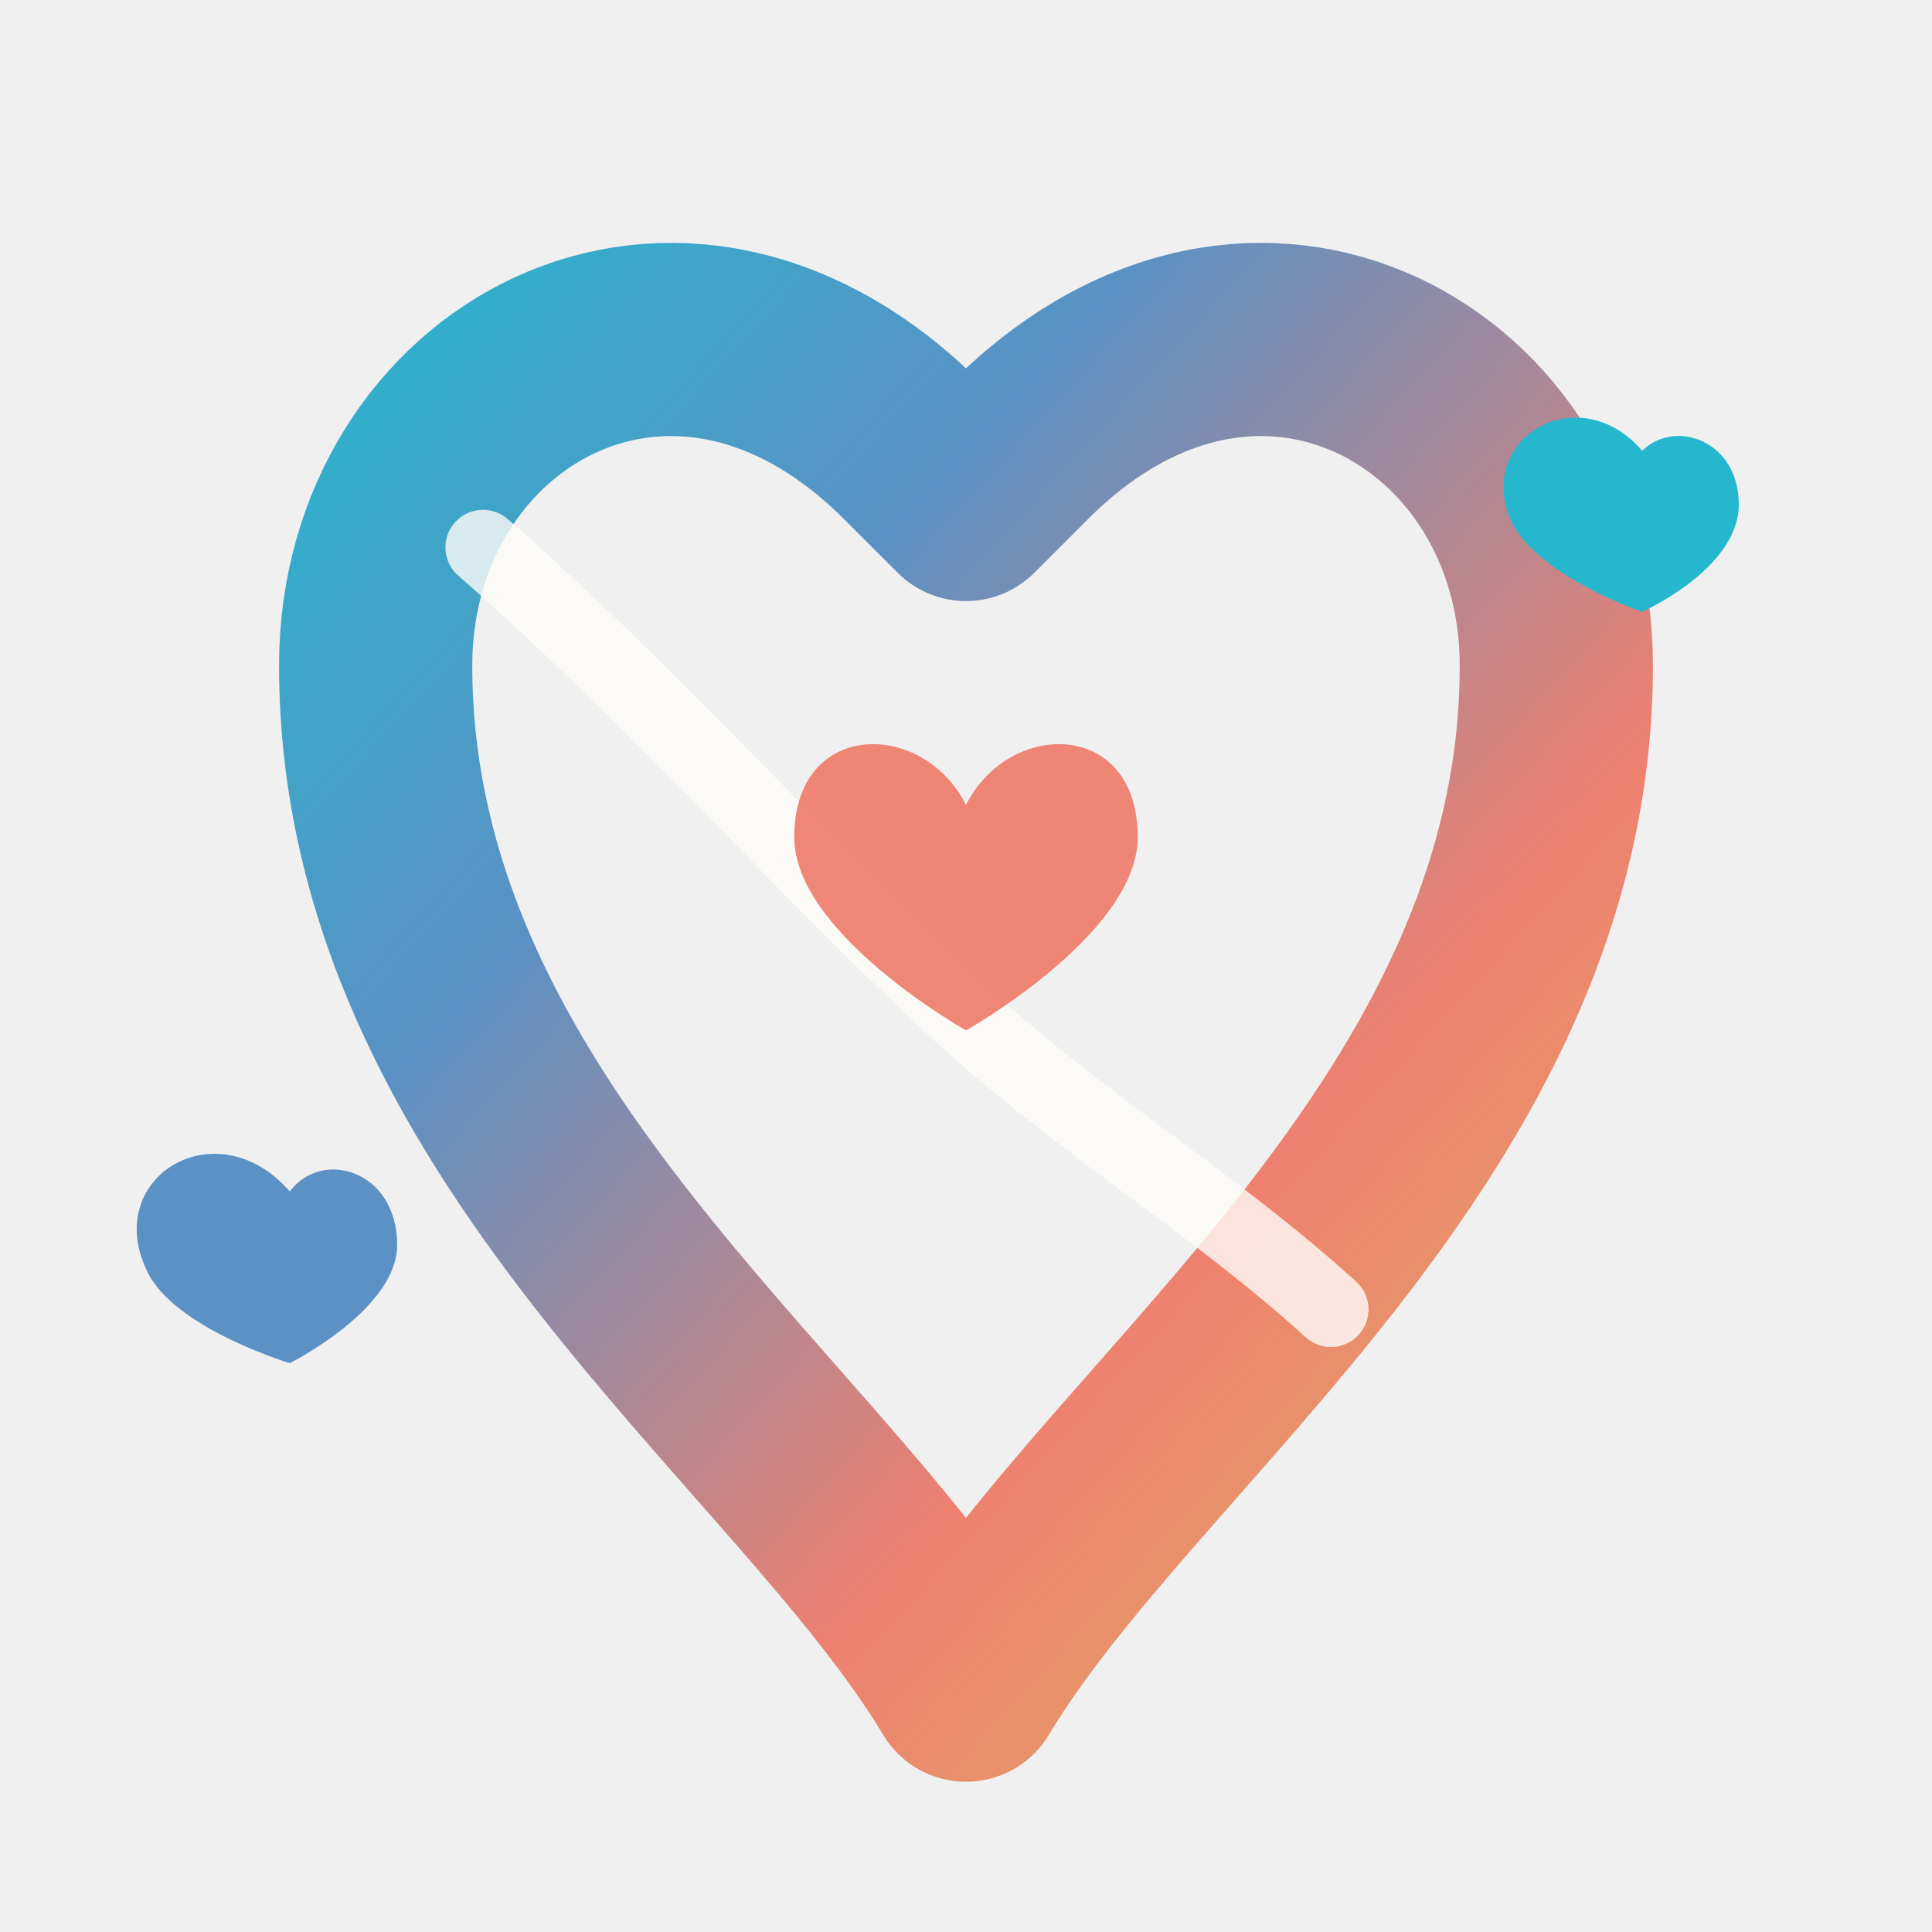
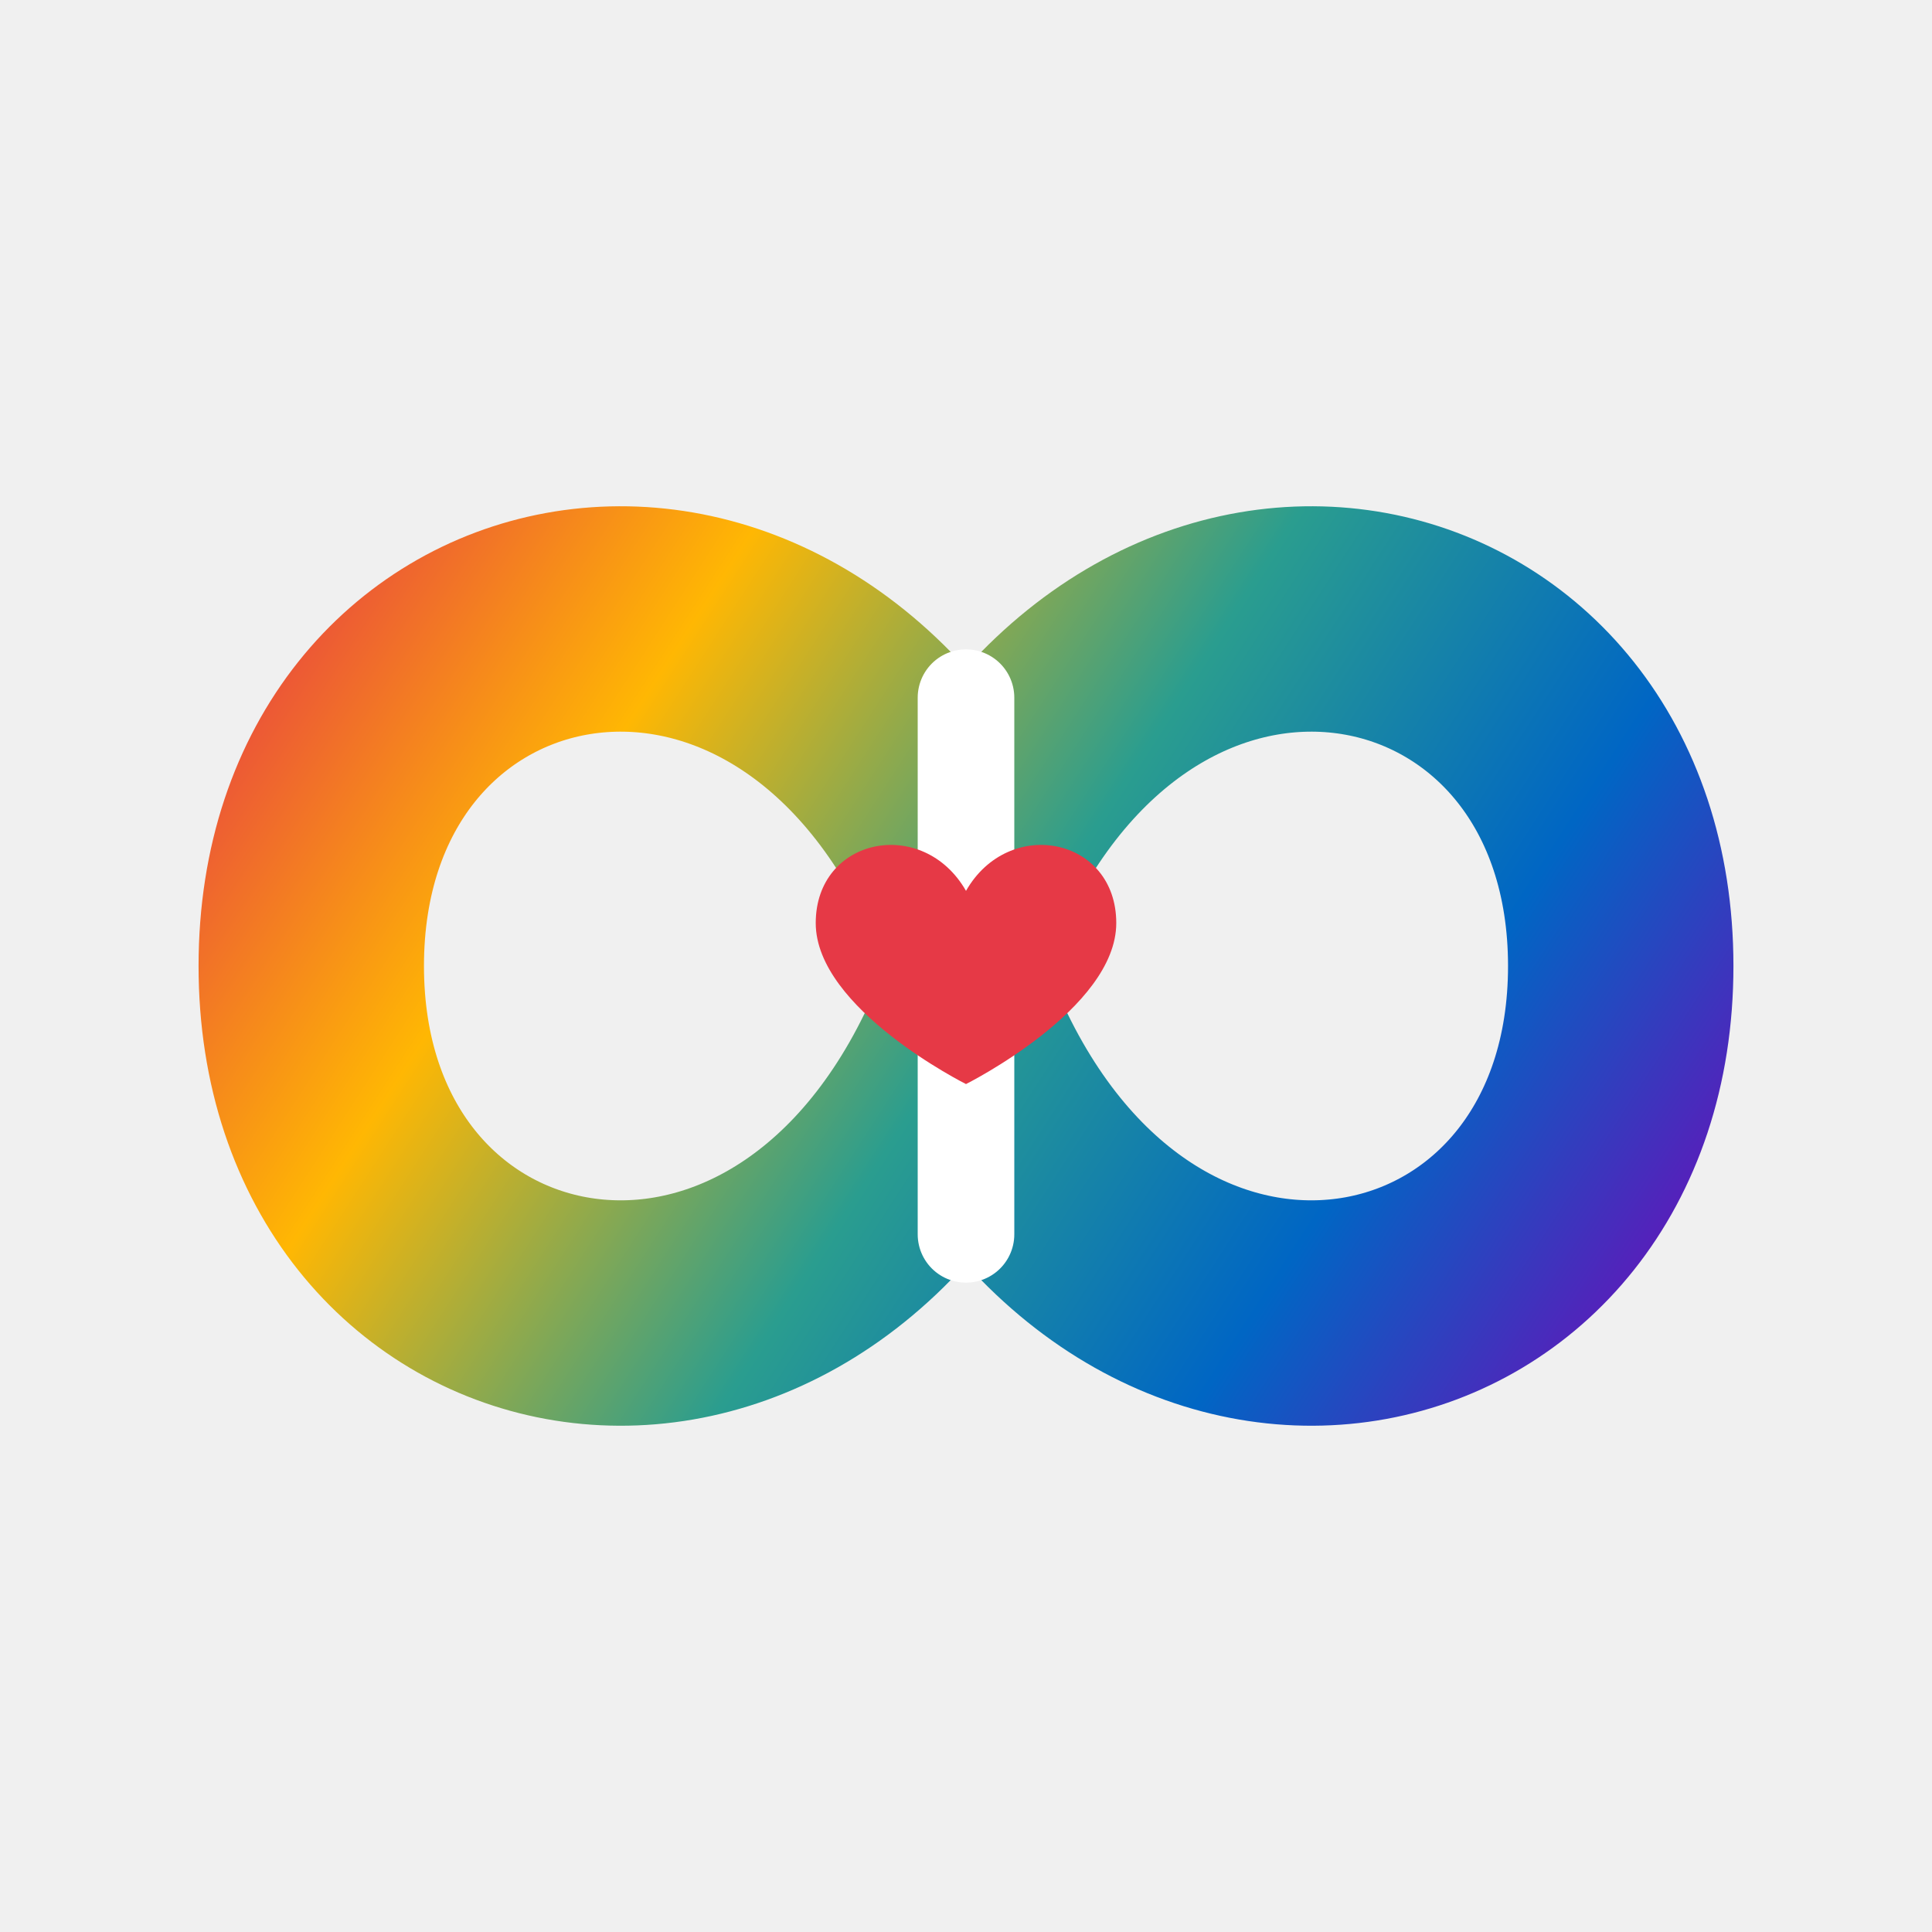
<svg xmlns="http://www.w3.org/2000/svg" viewBox="0 0 180 180" role="img" aria-labelledby="title desc">
  <defs>
-     <linearGradient id="ribbon" x1="22" y1="30" x2="157" y2="153" gradientUnits="userSpaceOnUse">
-       <stop offset="0" stop-color="#25B7CE" />
-       <stop offset="0.32" stop-color="#5B91C4" />
-       <stop offset="0.68" stop-color="#EF806F" />
-       <stop offset="1" stop-color="#D8B563" />
+     <linearGradient id="infinity" x1="25" y1="48" x2="155" y2="132" gradientUnits="userSpaceOnUse">
+       <stop offset="0" stop-color="#E63946" />
+       <stop offset="0.25" stop-color="#FFB703" />
+       <stop offset="0.52" stop-color="#2A9D8F" />
+       <stop offset="0.76" stop-color="#0066C4" />
+       <stop offset="1" stop-color="#7209B7" />
    </linearGradient>
  </defs>
-   <path d="M90 157C75 132 35 105 35 62c0-26 28-42 50-20l5 5 5-5c22-22 50-6 50 20 0 43-40 70-55 95Z" fill="none" stroke="url(#ribbon)" stroke-width="18" stroke-linecap="round" stroke-linejoin="round" />
-   <path d="M45 51c16 14 29 29 44 43 12 11 24 18 35 28" fill="none" stroke="#fffdf9" stroke-width="7" stroke-linecap="round" opacity=".8" />
-   <path d="M90 75c-4-8-16-8-16 3 0 9 16 18 16 18s16-9 16-18c0-11-12-11-16-3Z" fill="#EF806F" opacity=".95" />
-   <path d="M27 111c-7-8-18-1-13 8 3 5 13 8 13 8s10-5 10-11c0-7-7-9-10-5Z" fill="#5B91C4" />
-   <path d="M153 42c-6-7-16-1-12 7 3 5 12 8 12 8s9-4 9-10c0-6-6-8-9-5Z" fill="#25B7CE" />
+   <path d="M29 90c0-36 43-46 61-9 18-37 61-27 61 9s-43 46-61 9c-18 37-61 27-61-9Z" fill="none" stroke="url(#infinity)" stroke-width="21" stroke-linecap="round" stroke-linejoin="round" />
+   <path d="M90 65v50" stroke="#fff" stroke-width="9" stroke-linecap="round" />
+   <path d="M90 83c-4-7-14-5-14 3 0 8 14 15 14 15s14-7 14-15c0-8-10-10-14-3Z" fill="#E63946" />
</svg>
